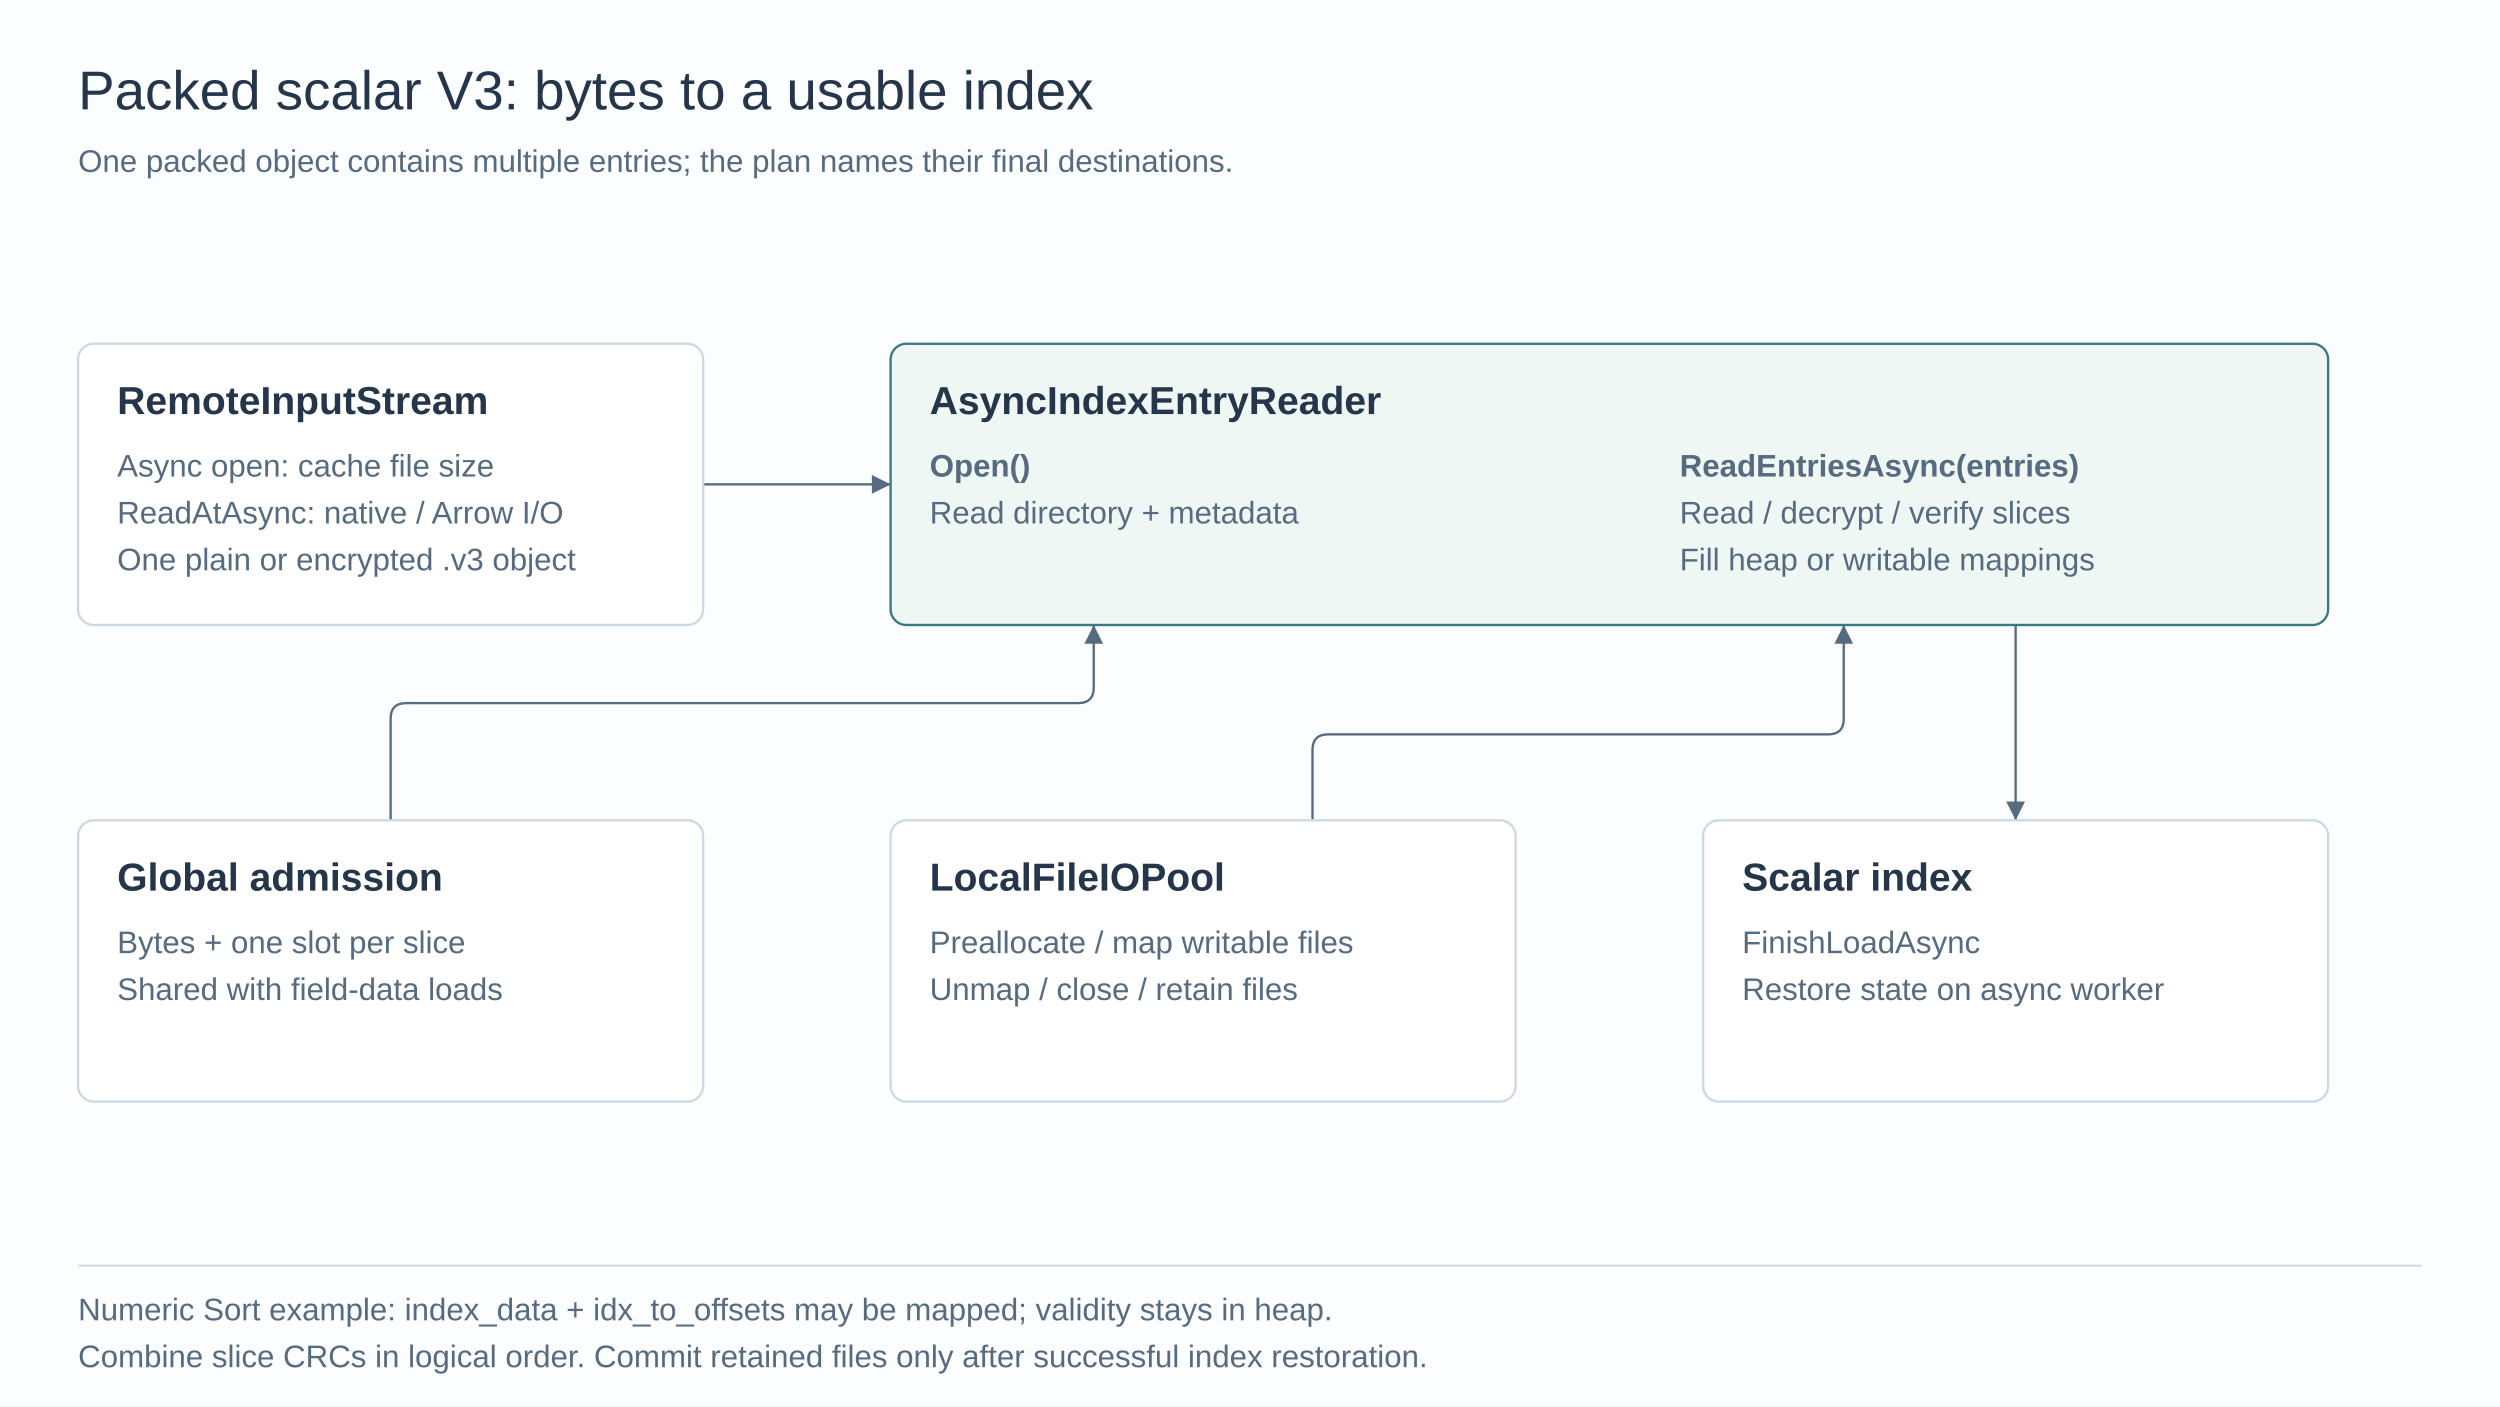
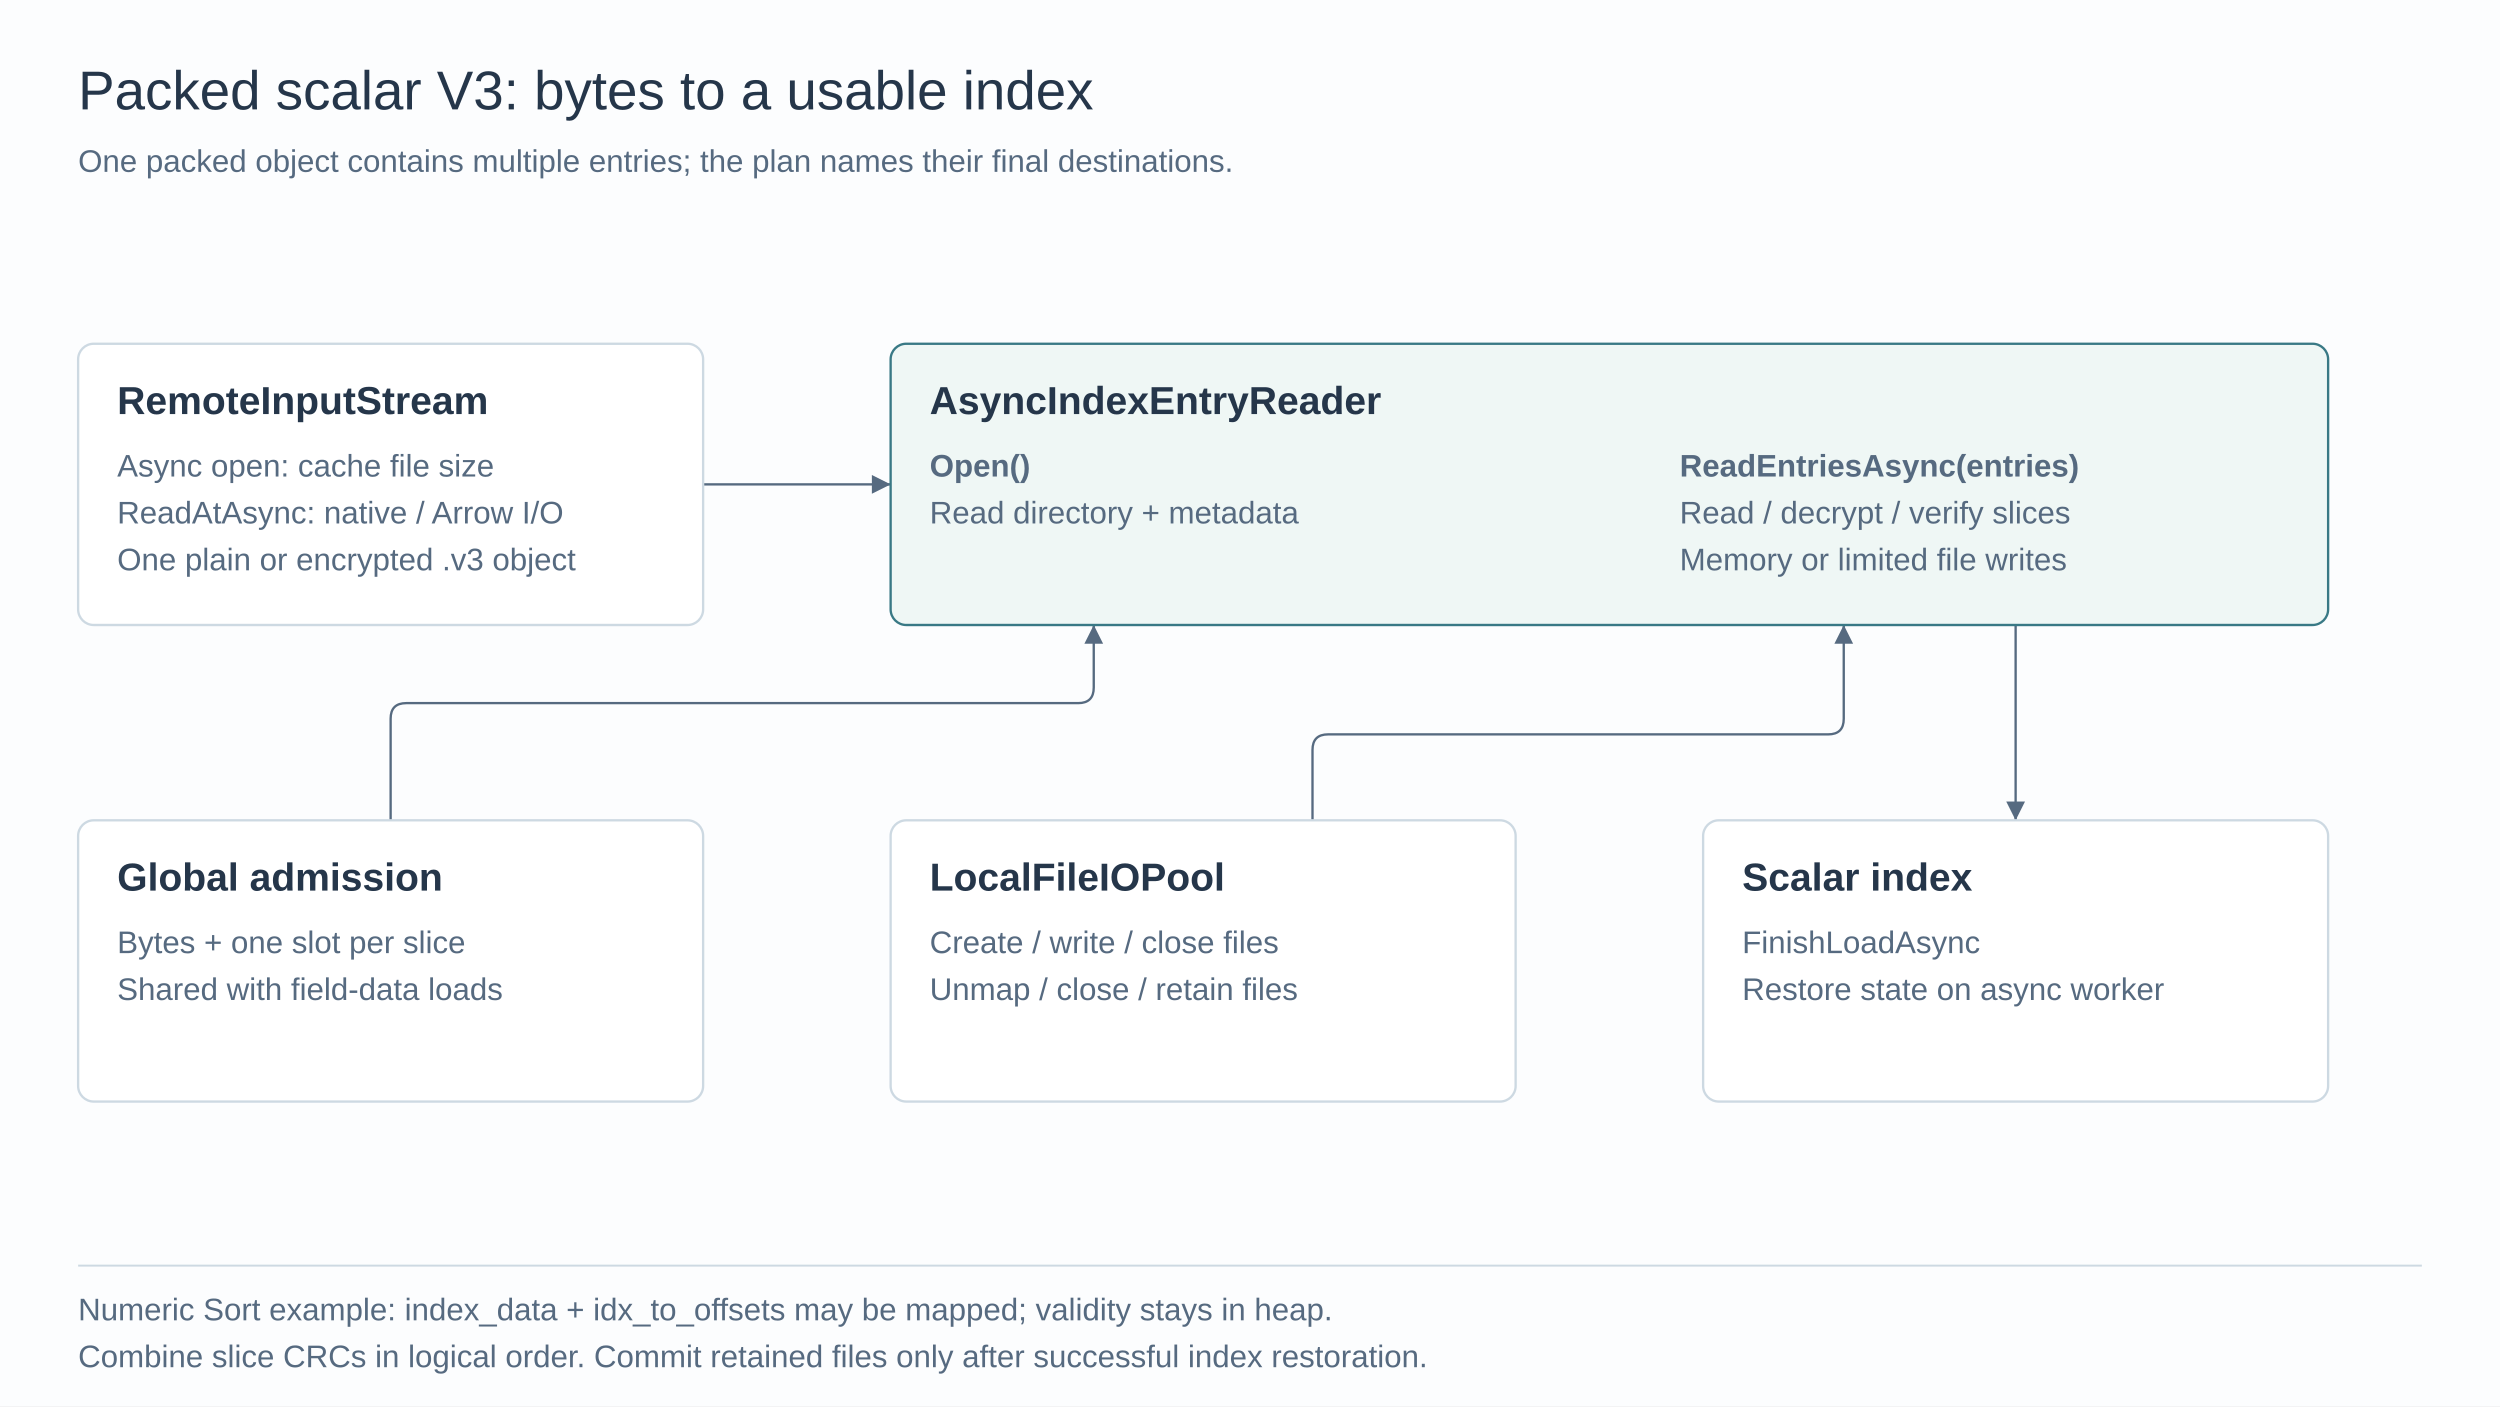
<svg xmlns="http://www.w3.org/2000/svg" width="1280" height="720" viewBox="0 0 1280 720" role="img" aria-labelledby="packed-architecture-title packed-architecture-desc">
  <defs>
    <marker id="packed-architecture-arrow" markerWidth="8" markerHeight="8" refX="8" refY="4" orient="auto">
      <path d="M 0 0 L 8 4 L 0 8 Z" fill="#566A80" />
    </marker>
    <marker id="packed-architecture-accent" markerWidth="8" markerHeight="8" refX="8" refY="4" orient="auto">
      <path d="M 0 0 L 8 4 L 0 8 Z" fill="#397985" />
    </marker>
    <marker id="packed-architecture-link" markerWidth="8" markerHeight="8" refX="8" refY="4" orient="auto">
      <path d="M 0 0 L 8 4 L 0 8 Z" fill="#557794" />
    </marker>
  </defs>
  <rect width="1280" height="720" fill="#FCFDFE" />
  <g font-family="Geist, Arial, sans-serif">
    <text x="40" y="56" font-size="28" fill="#25364A" text-anchor="start" font-weight="400">Packed scalar V3: bytes to a usable index</text>
    <text x="40" y="88" font-size="16" fill="#566A80" text-anchor="start" font-weight="400">One packed object contains multiple entries; the plan names their final destinations.</text>
    <path d="M 360 248 L 456 248" fill="none" stroke="#566A80" stroke-width="1.2" marker-end="url(#packed-architecture-arrow)" />
    <path d="M 200 420 L 200 368 Q 200 360 208 360 L 552 360 Q 560 360 560 352 L 560 320" fill="none" stroke="#566A80" stroke-width="1.2" marker-end="url(#packed-architecture-arrow)" />
    <path d="M 672 420 L 672 384 Q 672 376 680 376 L 936 376 Q 944 376 944 368 L 944 320" fill="none" stroke="#566A80" stroke-width="1.2" marker-end="url(#packed-architecture-arrow)" />
    <path d="M 1032 320 L 1032 420" fill="none" stroke="#566A80" stroke-width="1.2" marker-end="url(#packed-architecture-arrow)" />
    <g data-node="RemoteInputStream">
      <rect x="40" y="176" width="320" height="144" rx="8" fill="#FFFFFF" stroke="#CDD9E2" stroke-width="1.2" />
      <text x="60" y="212" font-size="20" fill="#25364A" text-anchor="start" font-weight="600">RemoteInputStream</text>
      <text x="60" y="244" font-size="16" fill="#566A80" text-anchor="start" font-weight="400">Async open: cache file size</text>
      <text x="60" y="268" font-size="16" fill="#566A80" text-anchor="start" font-weight="400">ReadAtAsync: native / Arrow I/O</text>
      <text x="60" y="292" font-size="16" fill="#566A80">One plain or encrypted .v3 object</text>
    </g>
    <g data-node="AsyncIndexEntryReader">
      <rect x="456" y="176" width="736" height="144" rx="8" fill="#EFF7F5" stroke="#397985" stroke-width="1.2" />
      <text x="476" y="212" font-size="20" fill="#25364A" text-anchor="start" font-weight="600">AsyncIndexEntryReader</text>
      <text x="476" y="244" font-size="16" fill="#566A80" text-anchor="start" font-weight="600">Open()</text>
      <text x="476" y="268" font-size="16" fill="#566A80" text-anchor="start" font-weight="400">Read directory + metadata</text>
      <text x="860" y="244" font-size="16" fill="#566A80" text-anchor="start" font-weight="600">ReadEntriesAsync(entries)</text>
      <text x="860" y="268" font-size="16" fill="#566A80" text-anchor="start" font-weight="400">Read / decrypt / verify slices</text>
-       <text x="860" y="292" font-size="16" fill="#566A80" text-anchor="start" font-weight="400">Fill heap or writable mappings</text>
+       <text x="860" y="292" font-size="16" fill="#566A80" text-anchor="start" font-weight="400">Memory or limited file writes</text>
    </g>
    <g data-node="Global admission">
      <rect x="40" y="420" width="320" height="144" rx="8" fill="#FFFFFF" stroke="#CDD9E2" stroke-width="1.2" />
      <text x="60" y="456" font-size="20" fill="#25364A" text-anchor="start" font-weight="600">Global admission</text>
      <text x="60" y="488" font-size="16" fill="#566A80" text-anchor="start" font-weight="400">Bytes + one slot per slice</text>
      <text x="60" y="512" font-size="16" fill="#566A80" text-anchor="start" font-weight="400">Shared with field-data loads</text>
    </g>
    <g data-node="LocalFileIOPool">
      <rect x="456" y="420" width="320" height="144" rx="8" fill="#FFFFFF" stroke="#CDD9E2" stroke-width="1.2" />
      <text x="476" y="456" font-size="20" fill="#25364A" text-anchor="start" font-weight="600">LocalFileIOPool</text>
-       <text x="476" y="488" font-size="16" fill="#566A80" text-anchor="start" font-weight="400">Preallocate / map writable files</text>
+       <text x="476" y="488" font-size="16" fill="#566A80" text-anchor="start" font-weight="400">Create / write / close files</text>
      <text x="476" y="512" font-size="16" fill="#566A80" text-anchor="start" font-weight="400">Unmap / close / retain files</text>
    </g>
    <g data-node="Scalar index">
      <rect x="872" y="420" width="320" height="144" rx="8" fill="#FFFFFF" stroke="#CDD9E2" stroke-width="1.2" />
      <text x="892" y="456" font-size="20" fill="#25364A" text-anchor="start" font-weight="600">Scalar index</text>
      <text x="892" y="488" font-size="16" fill="#566A80" text-anchor="start" font-weight="400">FinishLoadAsync</text>
      <text x="892" y="512" font-size="16" fill="#566A80" text-anchor="start" font-weight="400">Restore state on async worker</text>
    </g>
    <line x1="40" y1="648" x2="1240" y2="648" stroke="#CDD9E2" />
    <text x="40" y="676" font-size="16" fill="#566A80" text-anchor="start" font-weight="400">Numeric Sort example: index_data + idx_to_offsets may be mapped; validity stays in heap.</text>
    <text x="40" y="700" font-size="16" fill="#566A80" text-anchor="start" font-weight="400">Combine slice CRCs in logical order. Commit retained files only after successful index restoration.</text>
  </g>
</svg>
